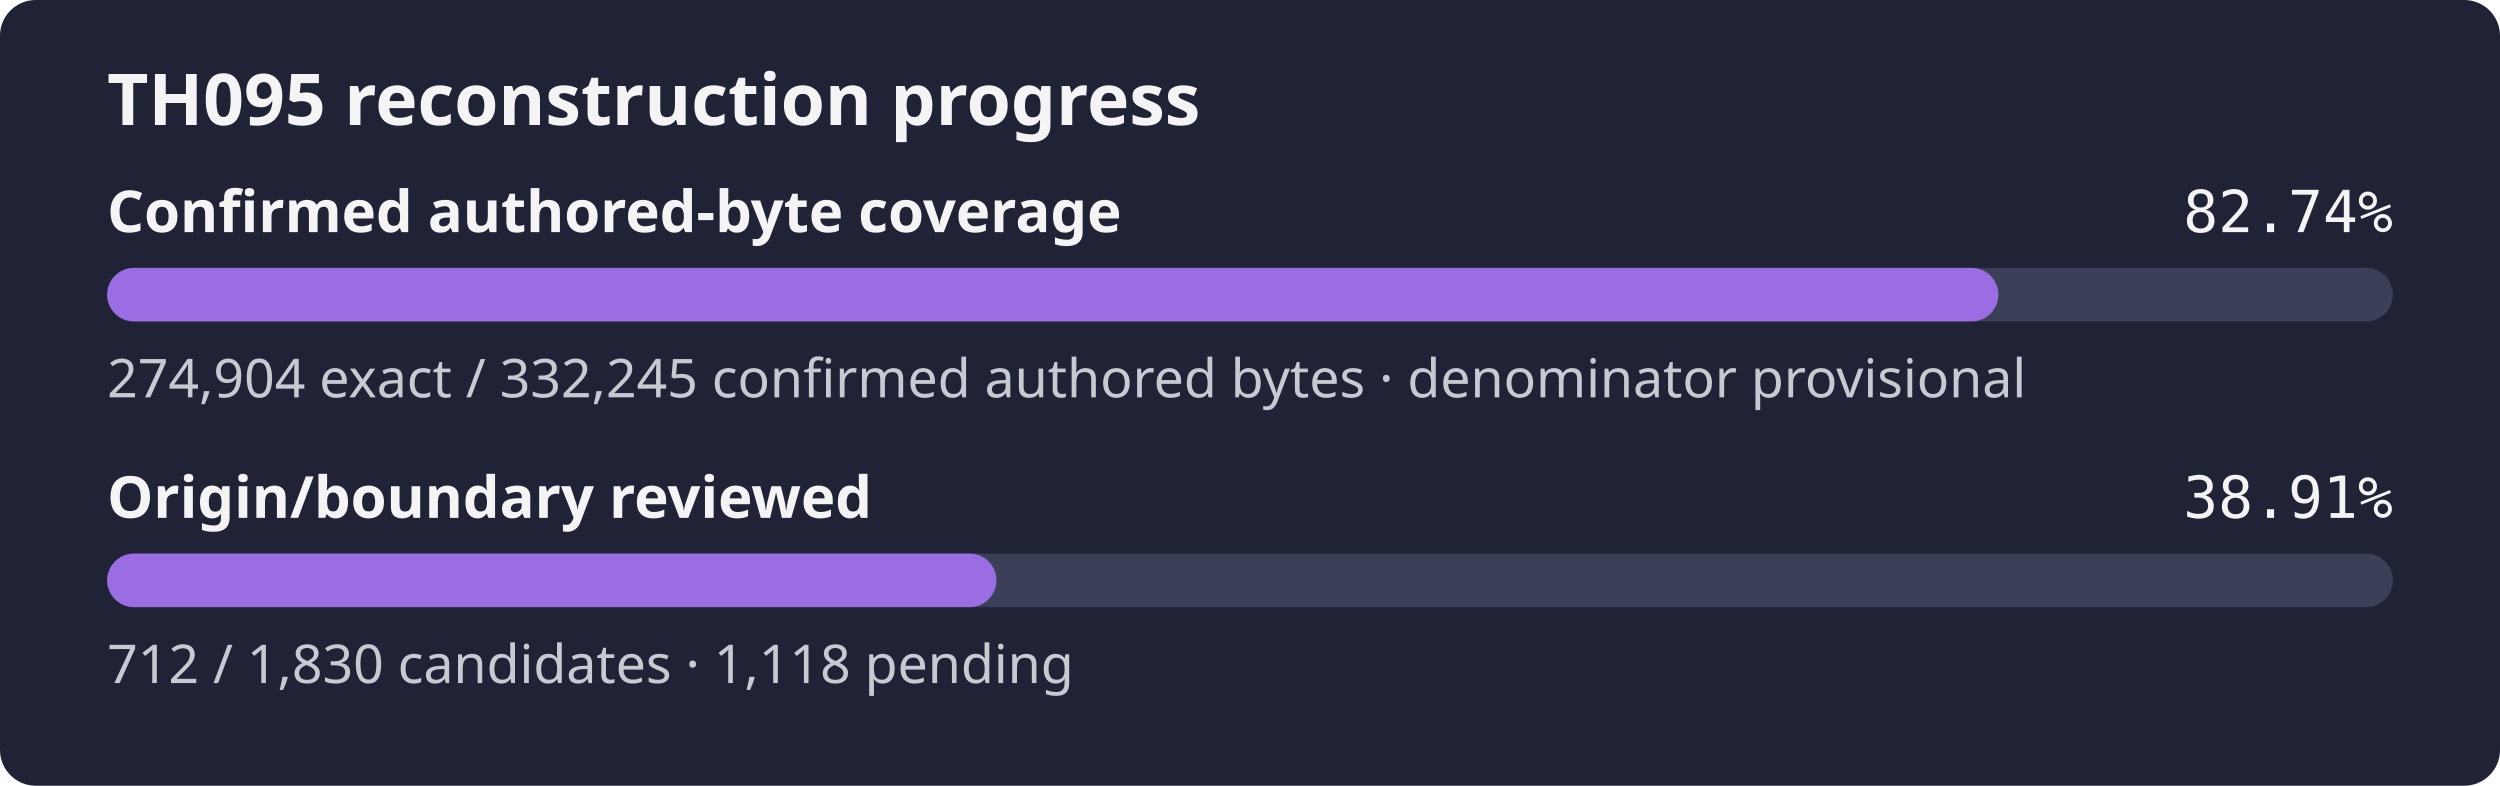
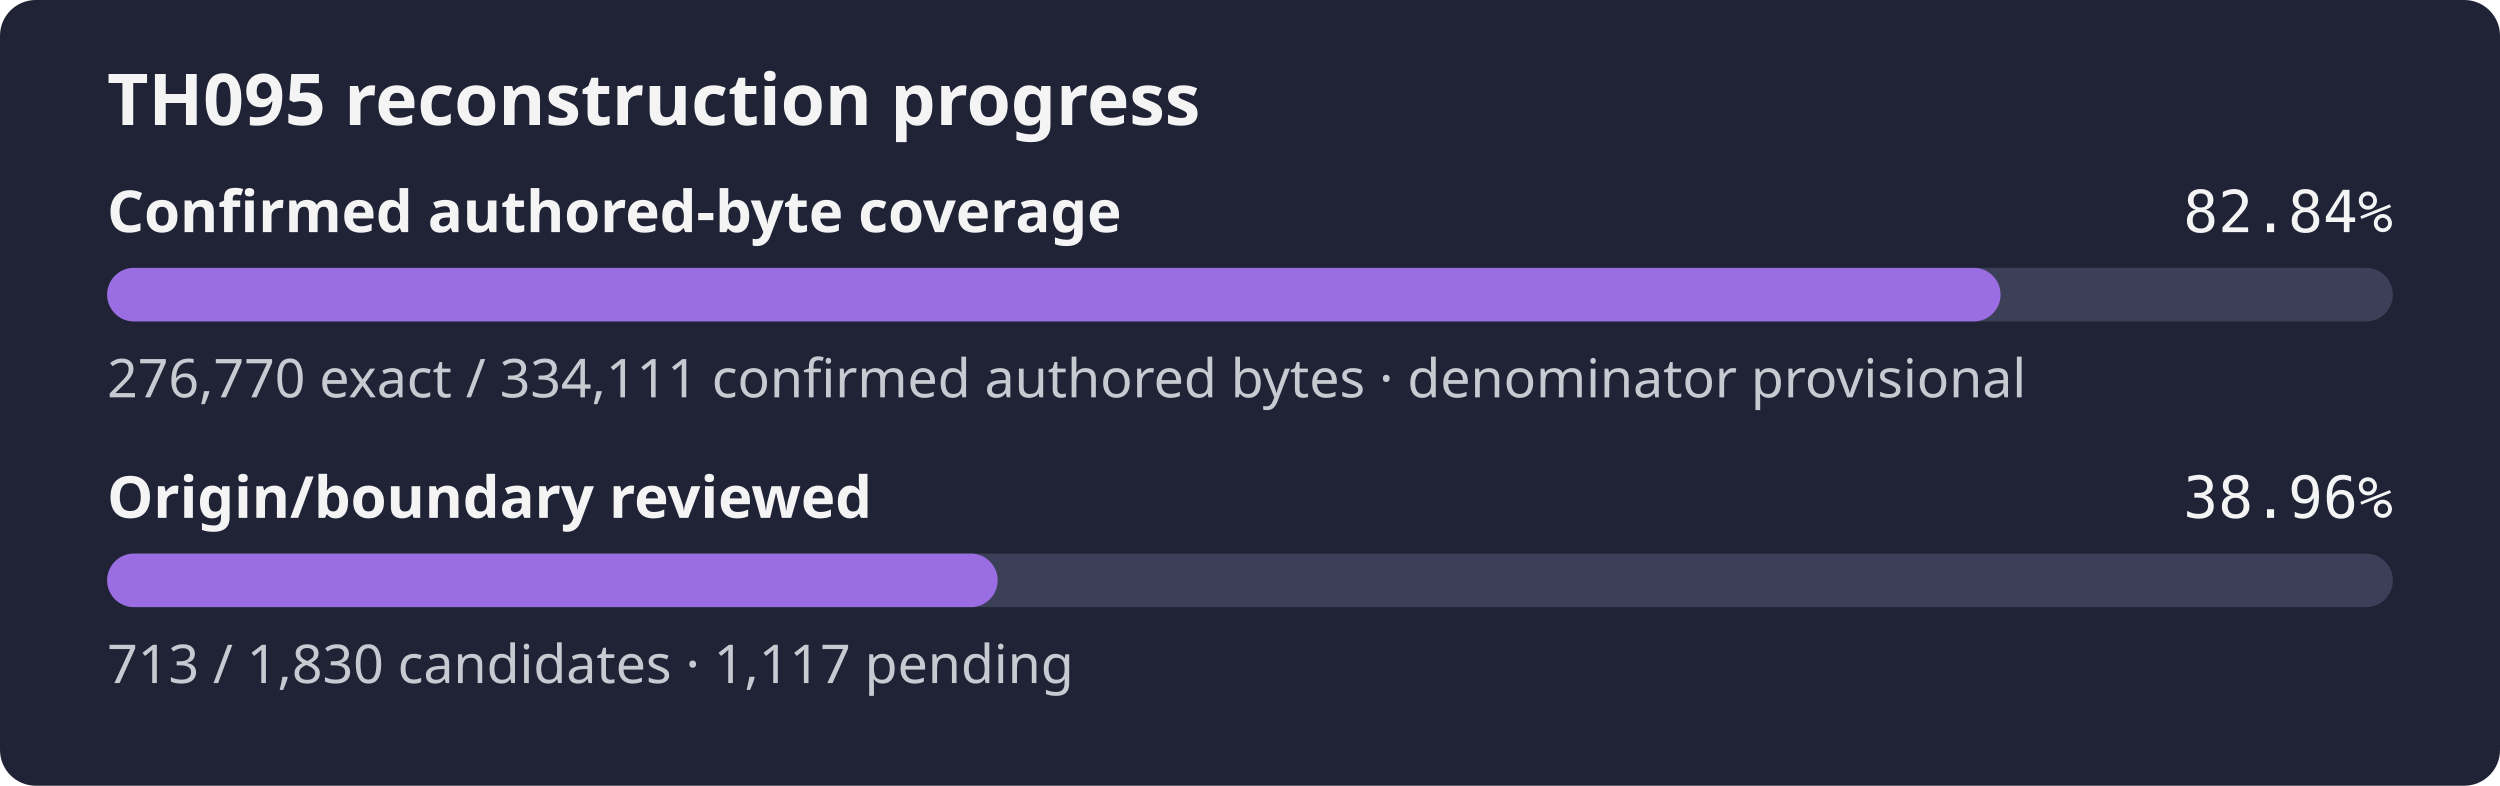
- <svg xmlns="http://www.w3.org/2000/svg" width="560" height="176" role="img" aria-label="TH095 reconstruction progress: 82.74% of the confirmed authored-byte set is exact, origin review 38.91%">
+ <svg xmlns="http://www.w3.org/2000/svg" width="560" height="176" role="img" aria-label="TH095 reconstruction progress: 82.84% of the confirmed authored-byte set is exact, origin review 38.96%">
  <rect width="560" height="176" rx="8" fill="#1f2335" />
  <text x="24" y="28" fill="#f4f4f5" font-family="sans-serif" font-size="16" font-weight="600">TH095 reconstruction progress</text>
  <text x="24" y="52" fill="#f4f4f5" font-family="sans-serif" font-size="13" font-weight="600">Confirmed authored-byte coverage</text>
-   <text x="536" y="52" fill="#f4f4f5" text-anchor="end" font-family="monospace" font-size="13">82.74%</text>
+   <text x="536" y="52" fill="#f4f4f5" text-anchor="end" font-family="monospace" font-size="13">82.84%</text>
  <rect x="24" y="60" width="512" height="12" rx="6" fill="#3b4058" />
-   <rect x="24" y="60" width="423.64" height="12" rx="6" fill="#9b6de3" />
-   <text x="24" y="89" fill="#c8cad2" font-family="sans-serif" font-size="12">274,904 exact / 332,245 confirmed authored bytes · denominator provisional</text>
+   <rect x="24" y="60" width="424.13" height="12" rx="6" fill="#9b6de3" />
+   <text x="24" y="89" fill="#c8cad2" font-family="sans-serif" font-size="12">276,770 exact / 334,111 confirmed authored bytes · denominator provisional</text>
  <text x="24" y="116" fill="#f4f4f5" font-family="sans-serif" font-size="13" font-weight="600">Origin/boundary reviewed</text>
-   <text x="536" y="116" fill="#f4f4f5" text-anchor="end" font-family="monospace" font-size="13">38.91%</text>
+   <text x="536" y="116" fill="#f4f4f5" text-anchor="end" font-family="monospace" font-size="13">38.96%</text>
  <rect x="24" y="124" width="512" height="12" rx="6" fill="#3b4058" />
-   <rect x="24" y="124" width="199.20" height="12" rx="6" fill="#9b6de3" />
-   <text x="24" y="153" fill="#c8cad2" font-family="sans-serif" font-size="12">712 / 1,830 candidates · 1,118 pending</text>
+   <rect x="24" y="124" width="199.48" height="12" rx="6" fill="#9b6de3" />
+   <text x="24" y="153" fill="#c8cad2" font-family="sans-serif" font-size="12">713 / 1,830 candidates · 1,117 pending</text>
</svg>
